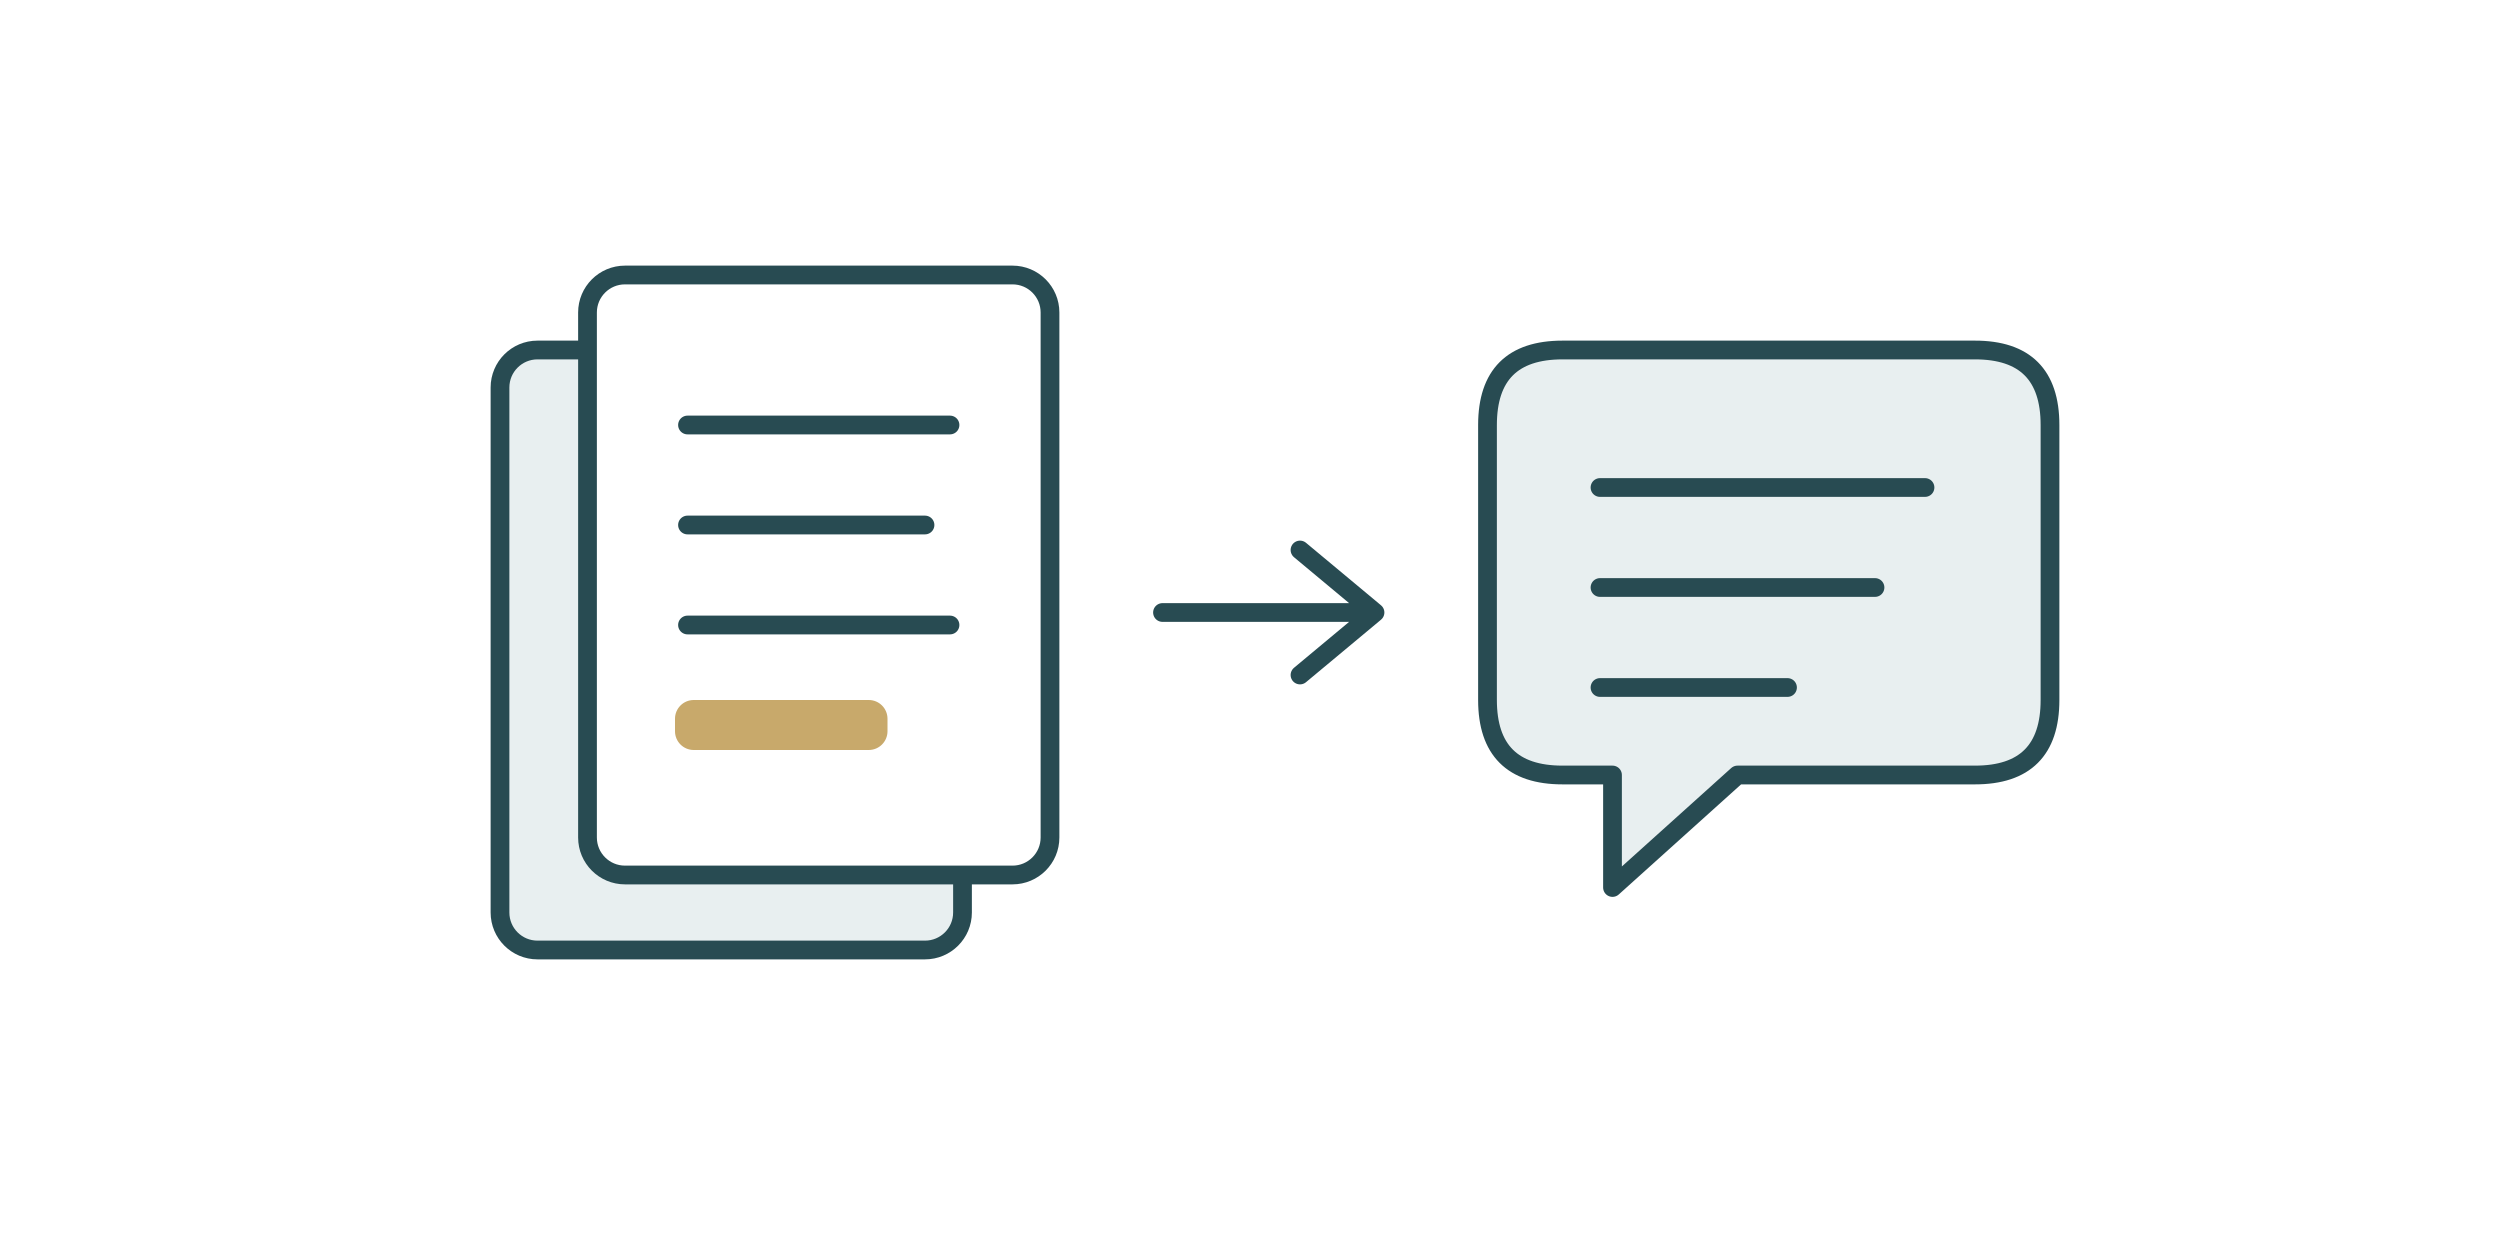
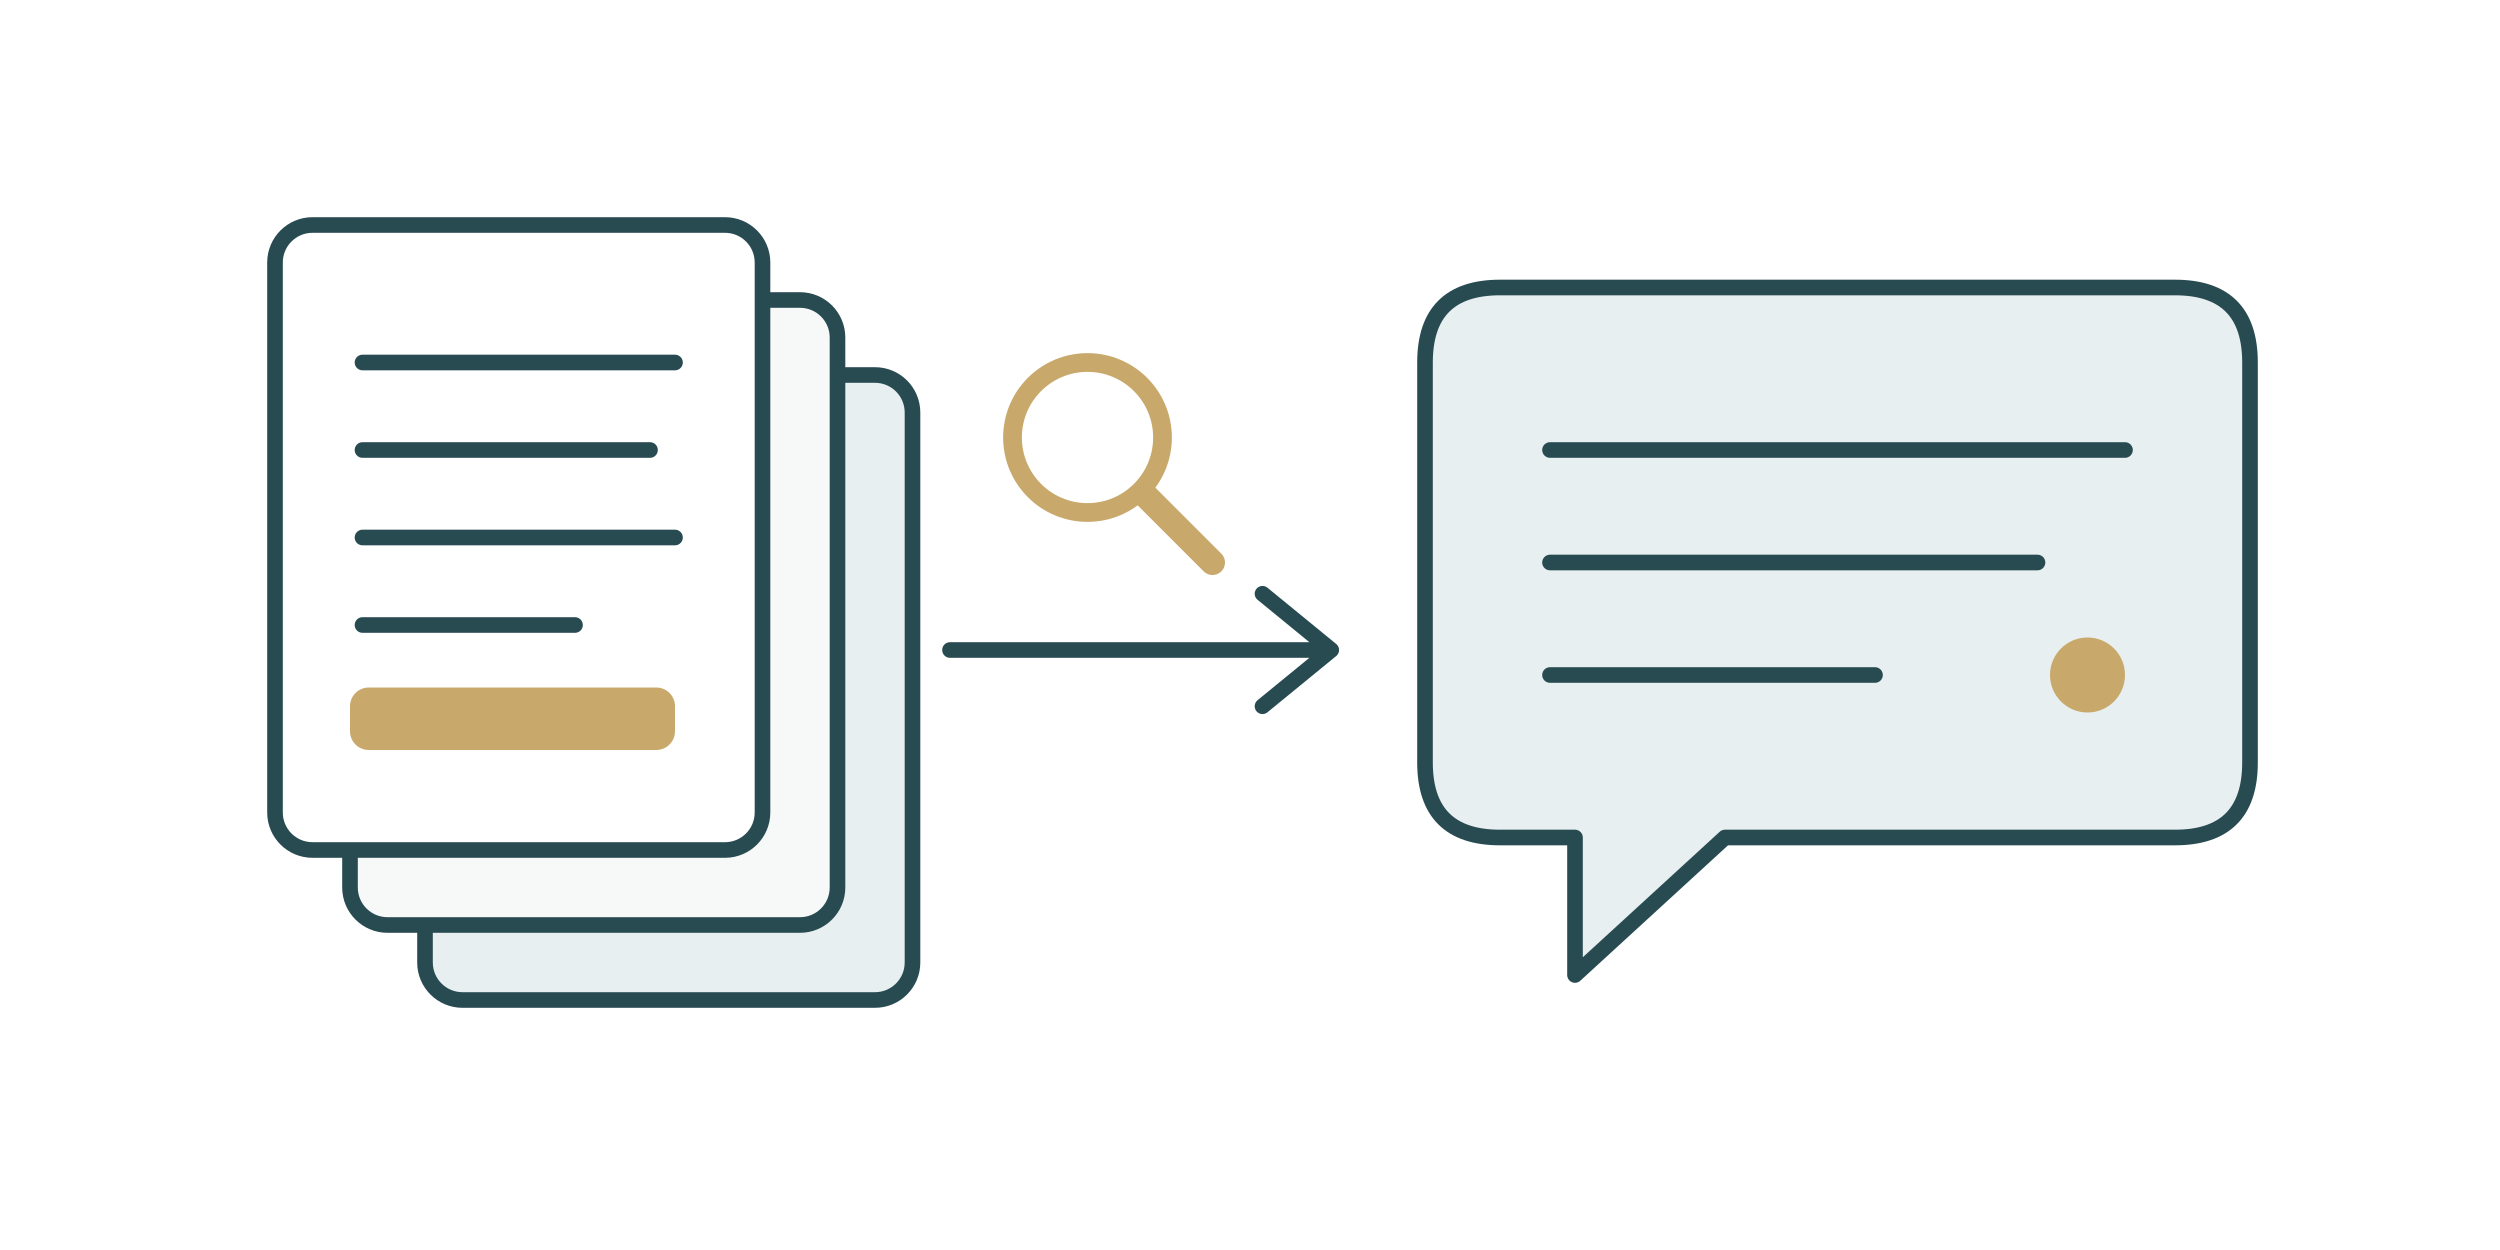
- <svg xmlns="http://www.w3.org/2000/svg" viewBox="0 0 400 200" role="img" aria-label="Documents retrieved to answer a question">
+ <svg xmlns="http://www.w3.org/2000/svg" viewBox="0 0 400 200" font-family="Manrope, Arial, sans-serif" role="img" aria-label="Documents retrieved to answer a question">
  <rect width="400" height="200" fill="#ffffff" />
-   <g fill="none" stroke="#284b52" stroke-width="3" stroke-linecap="round" stroke-linejoin="round">
-     <rect x="80" y="56" width="74" height="96" rx="6" fill="#e8eff0" />
-     <rect x="94" y="44" width="74" height="96" rx="6" fill="#ffffff" />
-     <path d="M110 68 H152 M110 84 H148 M110 100 H152" />
-     <rect x="108" y="112" width="34" height="8" rx="3" fill="#c8a96b" stroke="none" />
-     <path d="M186 98 H218 M208 88 L220 98 L208 108" />
-     <path d="M250 56 H316 Q328 56 328 68 V112 Q328 124 316 124 H278 L258 142 V124 H250 Q238 124 238 112 V68 Q238 56 250 56 Z" fill="#e8eff0" />
-     <path d="M256 78 H308 M256 94 H300 M256 110 H286" />
+   <g fill="none" stroke="#284b52" stroke-width="2.5" stroke-linecap="round" stroke-linejoin="round">
+     <rect x="68" y="60" width="78" height="100" rx="6" fill="#e8eff0" />
+     <rect x="56" y="48" width="78" height="100" rx="6" fill="#f7f9f9" />
+     <rect x="44" y="36" width="78" height="100" rx="6" fill="#ffffff" />
+     <path d="M58 58 H108 M58 72 H104 M58 86 H108 M58 100 H92" />
+     <rect x="56" y="110" width="52" height="10" rx="3" fill="#c8a96b" stroke="none" />
+     <circle cx="174" cy="70" r="12" fill="#ffffff" stroke="#c8a96b" stroke-width="3" />
+     <path d="M183 79 L194 90" stroke="#c8a96b" stroke-width="4" />
+     <path d="M152 104 H212 M202 95 L213 104 L202 113" />
+     <path d="M240 46 H348 Q360 46 360 58 V122 Q360 134 348 134 H276 L252 156 V134 H240 Q228 134 228 122 V58 Q228 46 240 46 Z" fill="#e8eff0" />
+     <path d="M248 72 H340 M248 90 H326 M248 108 H300" />
+     <circle cx="334" cy="108" r="6" fill="#c8a96b" stroke="none" />
  </g>
</svg>
